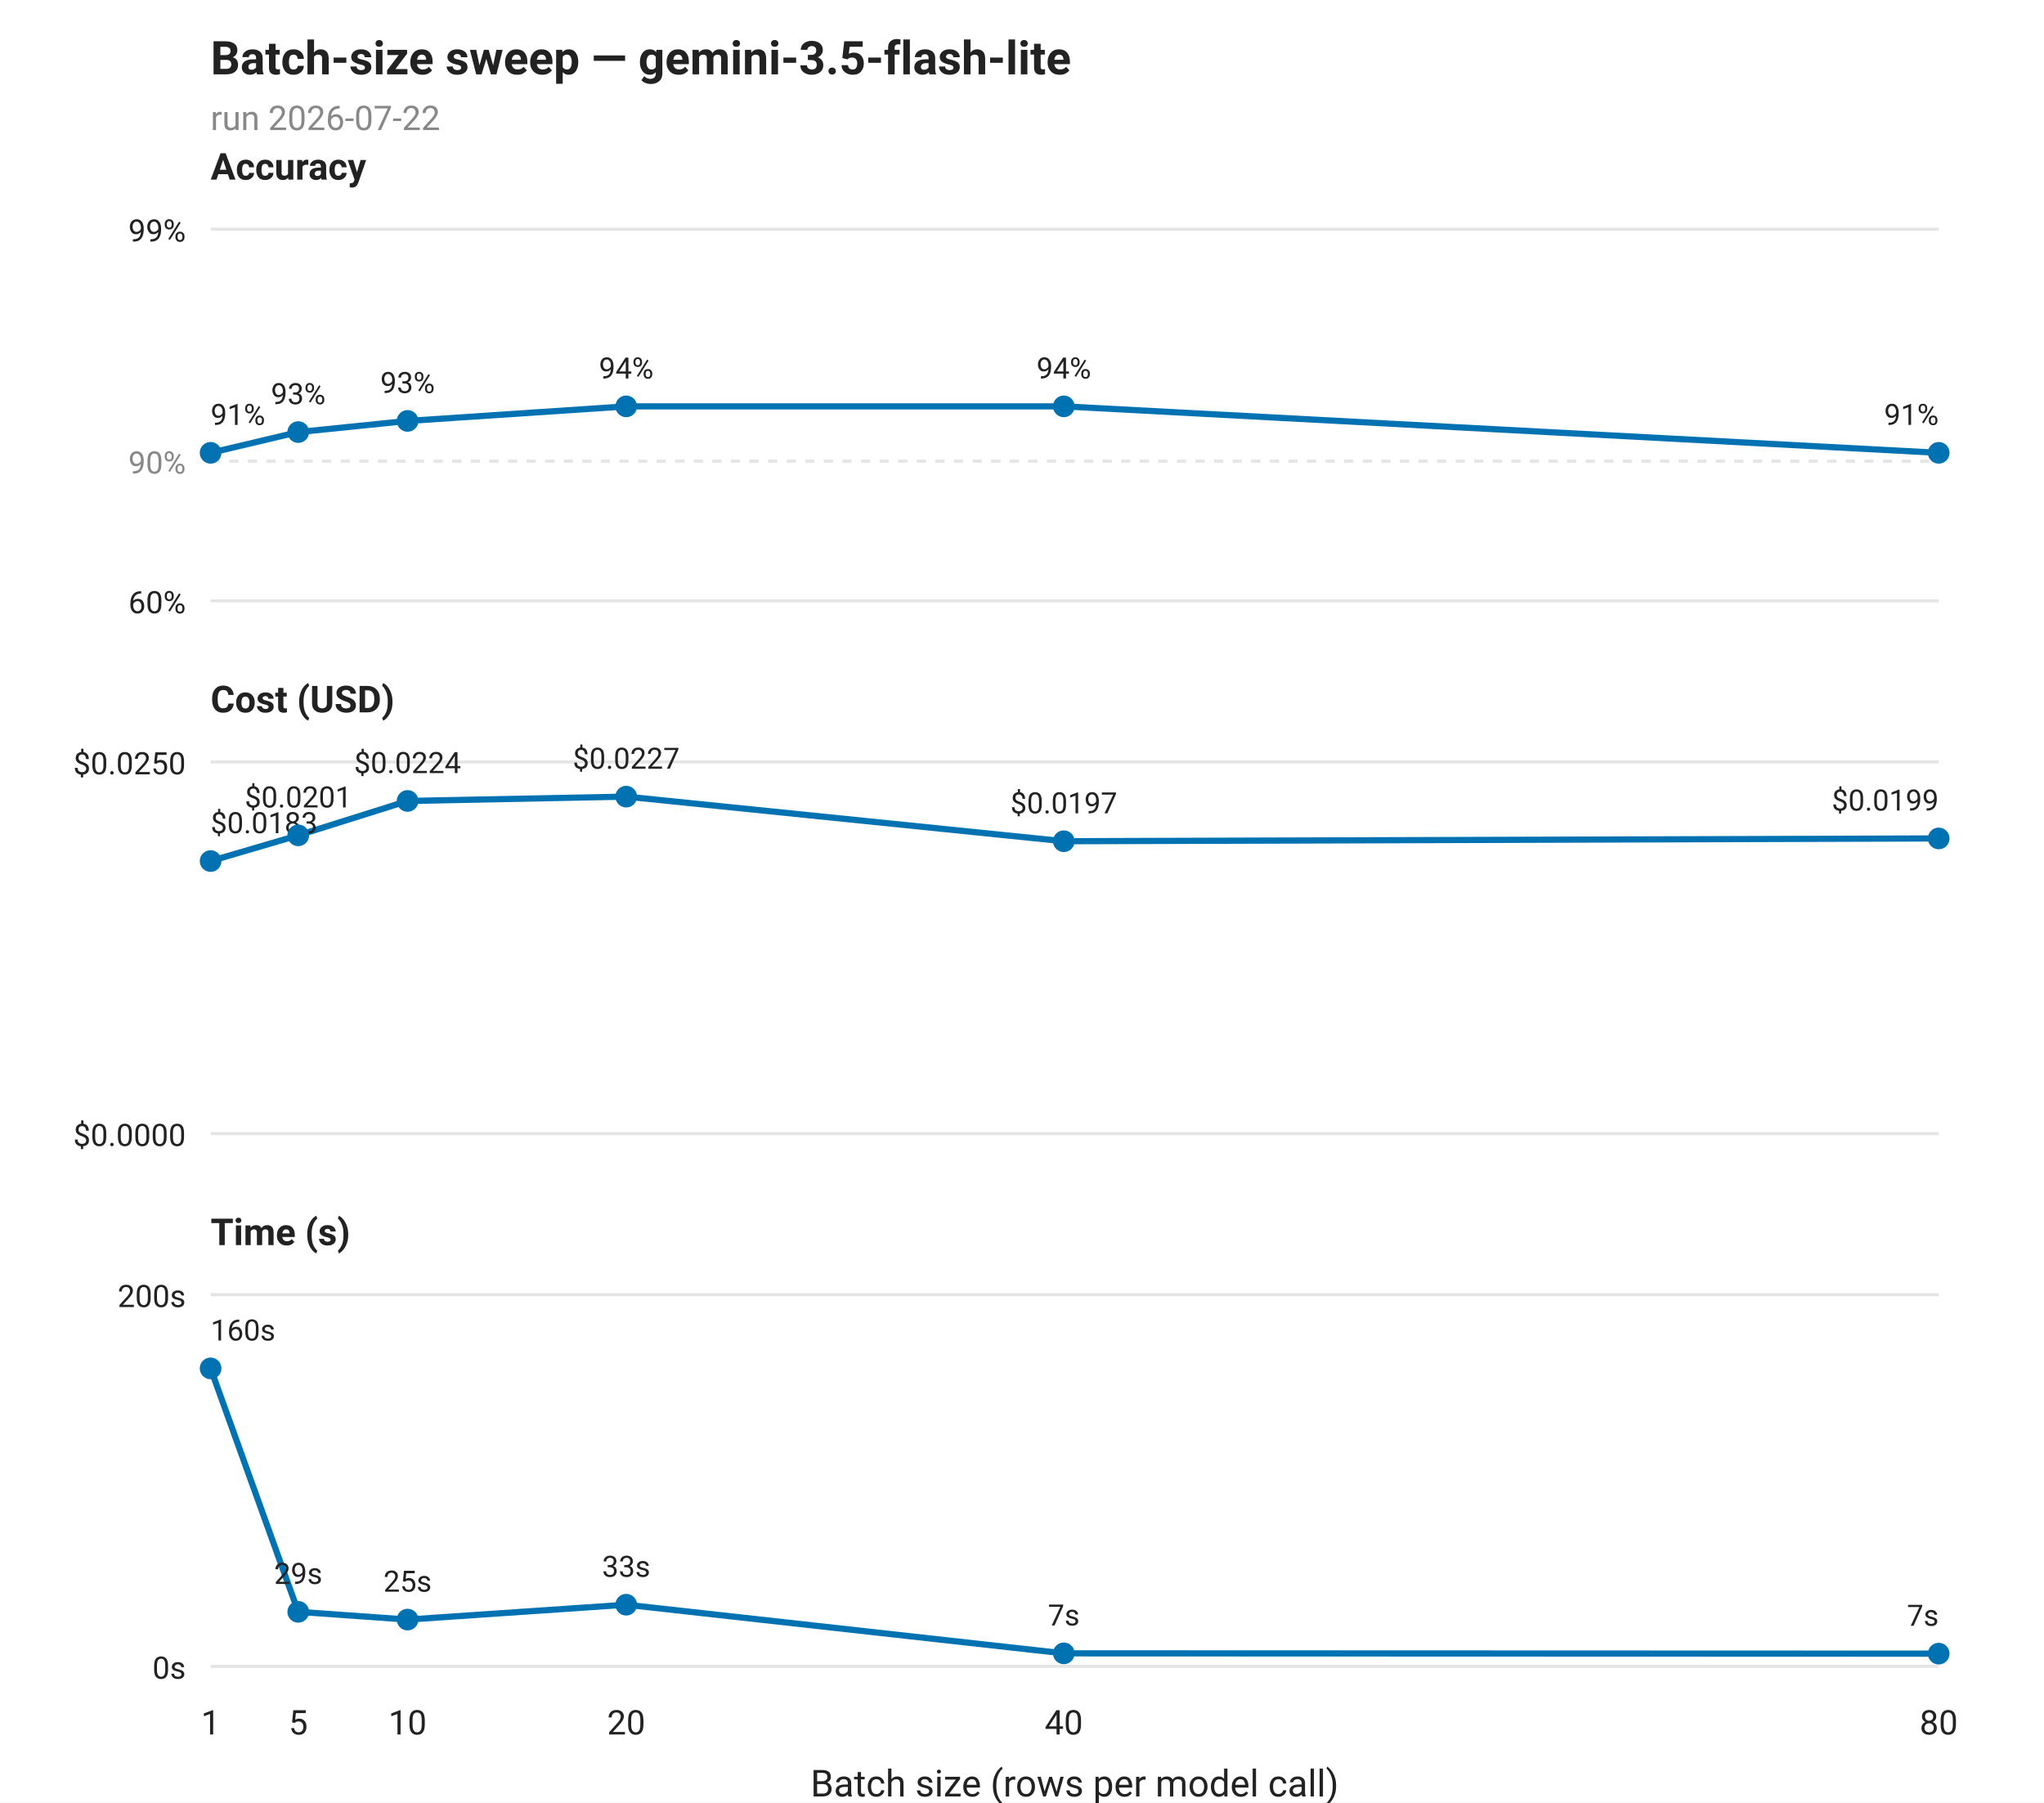
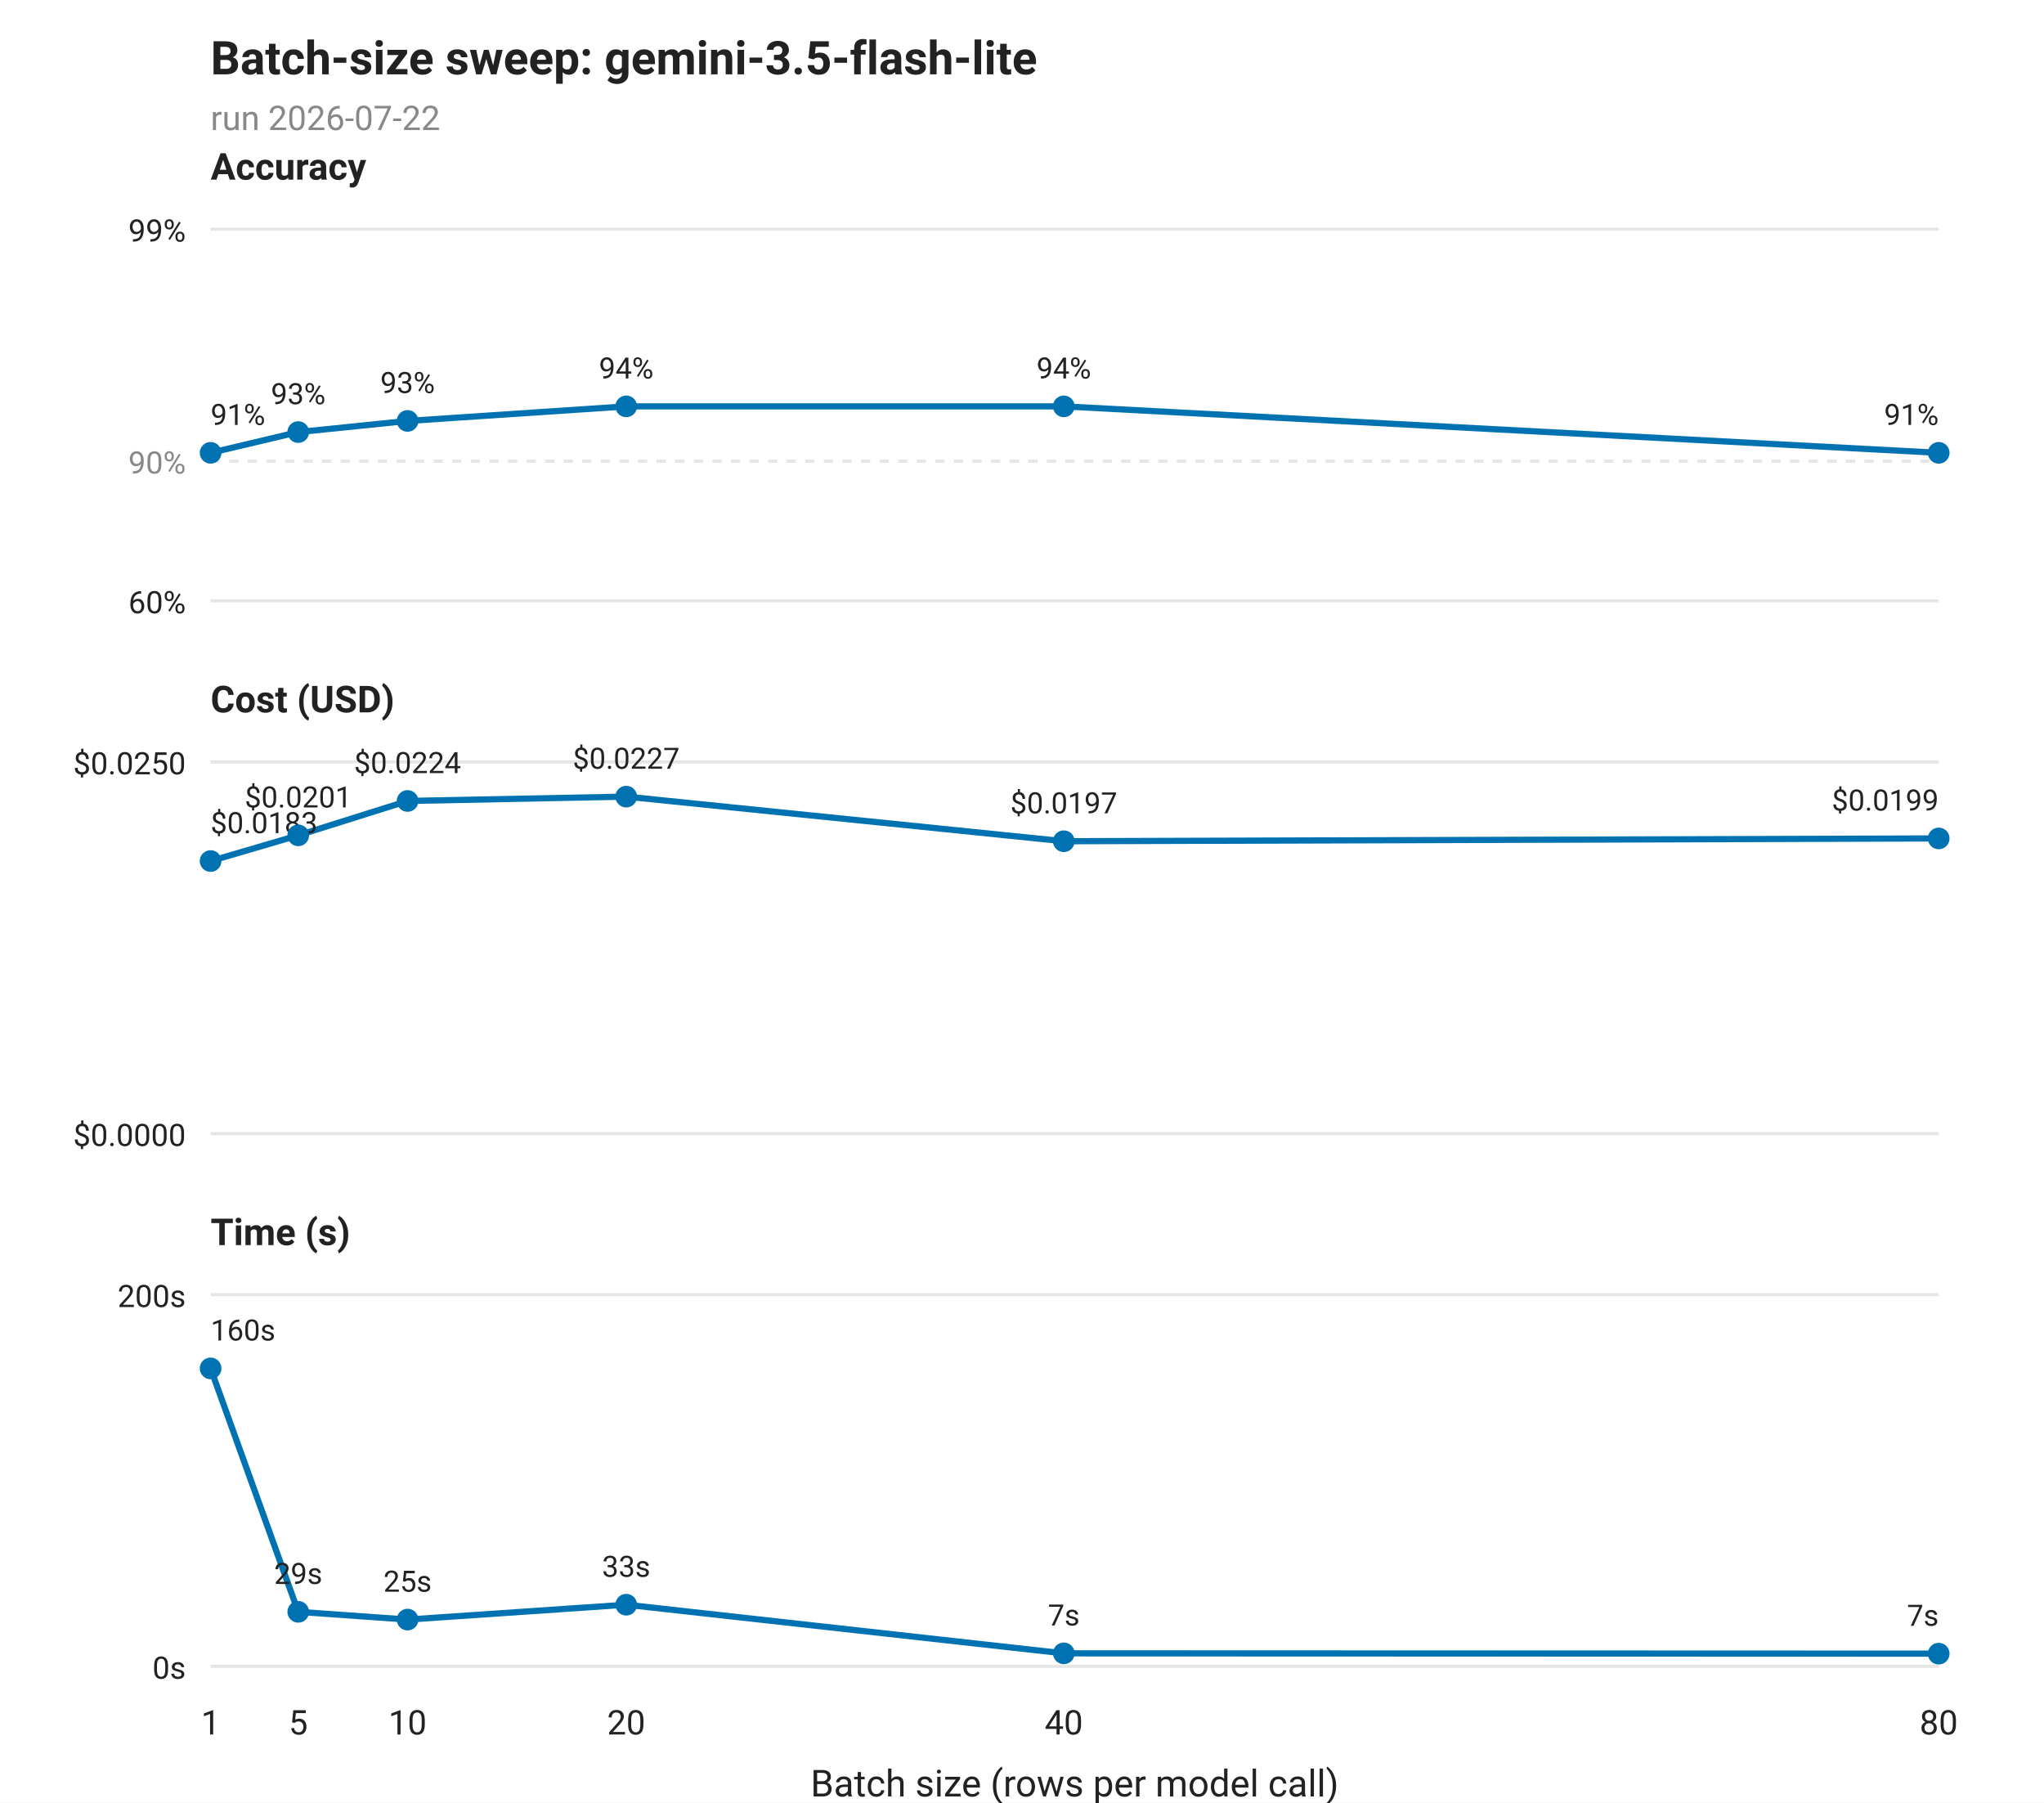
<svg xmlns="http://www.w3.org/2000/svg" width="660" height="582" viewBox="0 0 660 582" font-family="system-ui, -apple-system, Segoe UI, Roboto, sans-serif">
  <rect width="660" height="582" fill="#ffffff" />
-   <text x="68" y="24" font-size="15" font-weight="600" fill="#222222">Batch-size sweep — gemini-3.5-flash-lite</text>
+   <text x="68" y="24" font-size="15" font-weight="600" fill="#222222">Batch-size sweep: gemini-3.5-flash-lite</text>
  <text x="68" y="42" font-size="11" fill="#888888">run 2026-07-22</text>
  <text x="68" y="58" font-size="12" font-weight="600" fill="#222222">Accuracy</text>
  <line x1="68" y1="74" x2="626" y2="74" stroke="#e5e5e5" />
  <line x1="68" y1="194" x2="626" y2="194" stroke="#e5e5e5" />
  <text x="60" y="78" font-size="10" text-anchor="end" fill="#222222">99%</text>
  <text x="60" y="198" font-size="10" text-anchor="end" fill="#222222">60%</text>
  <line x1="68" y1="148.9" x2="626" y2="148.9" stroke="#e5e5e5" stroke-dasharray="3 3" />
  <text x="60" y="152.9" font-size="10" text-anchor="end" fill="#888888">90%</text>
  <polyline points="68.0,146.2 96.3,139.5 131.6,135.9 202.2,131.2 343.5,131.2 626.0,146.2" fill="none" stroke="#0072B2" stroke-width="2" />
  <circle cx="68.0" cy="146.2" r="3.5" fill="#0072B2" />
  <text x="68.0" y="137.2" font-size="9.5" text-anchor="start" fill="#222222">91%</text>
  <circle cx="96.3" cy="139.5" r="3.5" fill="#0072B2" />
  <text x="96.3" y="130.5" font-size="9.5" text-anchor="middle" fill="#222222">93%</text>
  <circle cx="131.6" cy="135.9" r="3.5" fill="#0072B2" />
  <text x="131.6" y="126.9" font-size="9.5" text-anchor="middle" fill="#222222">93%</text>
  <circle cx="202.2" cy="131.2" r="3.5" fill="#0072B2" />
  <text x="202.2" y="122.2" font-size="9.5" text-anchor="middle" fill="#222222">94%</text>
  <circle cx="343.5" cy="131.2" r="3.5" fill="#0072B2" />
  <text x="343.5" y="122.2" font-size="9.5" text-anchor="middle" fill="#222222">94%</text>
  <circle cx="626.0" cy="146.2" r="3.5" fill="#0072B2" />
  <text x="626.0" y="137.2" font-size="9.5" text-anchor="end" fill="#222222">91%</text>
  <text x="68" y="230" font-size="12" font-weight="600" fill="#222222">Cost (USD)</text>
  <line x1="68" y1="246" x2="626" y2="246" stroke="#e5e5e5" />
  <line x1="68" y1="366" x2="626" y2="366" stroke="#e5e5e5" />
  <text x="60" y="250" font-size="10" text-anchor="end" fill="#222222">$0.0250</text>
  <text x="60" y="370" font-size="10" text-anchor="end" fill="#222222">$0.0000</text>
  <polyline points="68.0,278.0 96.3,269.7 131.6,258.6 202.2,257.2 343.5,271.6 626.0,270.7" fill="none" stroke="#0072B2" stroke-width="2" />
  <circle cx="68.0" cy="278.0" r="3.5" fill="#0072B2" />
  <text x="68.0" y="269.0" font-size="9.5" text-anchor="start" fill="#222222">$0.0183</text>
  <circle cx="96.3" cy="269.7" r="3.5" fill="#0072B2" />
  <text x="96.3" y="260.7" font-size="9.5" text-anchor="middle" fill="#222222">$0.0201</text>
  <circle cx="131.6" cy="258.6" r="3.5" fill="#0072B2" />
  <text x="131.6" y="249.6" font-size="9.5" text-anchor="middle" fill="#222222">$0.0224</text>
  <circle cx="202.2" cy="257.2" r="3.5" fill="#0072B2" />
  <text x="202.2" y="248.2" font-size="9.5" text-anchor="middle" fill="#222222">$0.0227</text>
  <circle cx="343.5" cy="271.6" r="3.5" fill="#0072B2" />
  <text x="343.5" y="262.6" font-size="9.5" text-anchor="middle" fill="#222222">$0.0197</text>
  <circle cx="626.0" cy="270.7" r="3.5" fill="#0072B2" />
  <text x="626.0" y="261.7" font-size="9.5" text-anchor="end" fill="#222222">$0.0199</text>
  <text x="68" y="402" font-size="12" font-weight="600" fill="#222222">Time (s)</text>
  <line x1="68" y1="418" x2="626" y2="418" stroke="#e5e5e5" />
  <line x1="68" y1="538" x2="626" y2="538" stroke="#e5e5e5" />
  <text x="60" y="422" font-size="10" text-anchor="end" fill="#222222">200s</text>
  <text x="60" y="542" font-size="10" text-anchor="end" fill="#222222">0s</text>
  <polyline points="68.0,441.8 96.3,520.4 131.6,522.9 202.2,518.1 343.5,533.8 626.0,533.9" fill="none" stroke="#0072B2" stroke-width="2" />
  <circle cx="68.0" cy="441.8" r="3.5" fill="#0072B2" />
  <text x="68.0" y="432.8" font-size="9.5" text-anchor="start" fill="#222222">160s</text>
  <circle cx="96.3" cy="520.4" r="3.5" fill="#0072B2" />
  <text x="96.3" y="511.4" font-size="9.5" text-anchor="middle" fill="#222222">29s</text>
  <circle cx="131.6" cy="522.9" r="3.5" fill="#0072B2" />
  <text x="131.6" y="513.9" font-size="9.5" text-anchor="middle" fill="#222222">25s</text>
  <circle cx="202.2" cy="518.1" r="3.5" fill="#0072B2" />
  <text x="202.2" y="509.1" font-size="9.5" text-anchor="middle" fill="#222222">33s</text>
  <circle cx="343.5" cy="533.8" r="3.5" fill="#0072B2" />
  <text x="343.5" y="524.8" font-size="9.5" text-anchor="middle" fill="#222222">7s</text>
  <circle cx="626.0" cy="533.9" r="3.5" fill="#0072B2" />
  <text x="626.0" y="524.9" font-size="9.5" text-anchor="end" fill="#222222">7s</text>
  <text x="68.0" y="560" font-size="11" text-anchor="middle" fill="#222222">1</text>
  <text x="96.3" y="560" font-size="11" text-anchor="middle" fill="#222222">5</text>
  <text x="131.6" y="560" font-size="11" text-anchor="middle" fill="#222222">10</text>
  <text x="202.2" y="560" font-size="11" text-anchor="middle" fill="#222222">20</text>
  <text x="343.5" y="560" font-size="11" text-anchor="middle" fill="#222222">40</text>
  <text x="626.0" y="560" font-size="11" text-anchor="middle" fill="#222222">80</text>
  <text x="347" y="580" font-size="12" text-anchor="middle" fill="#222222">Batch size (rows per model call)</text>
</svg>
